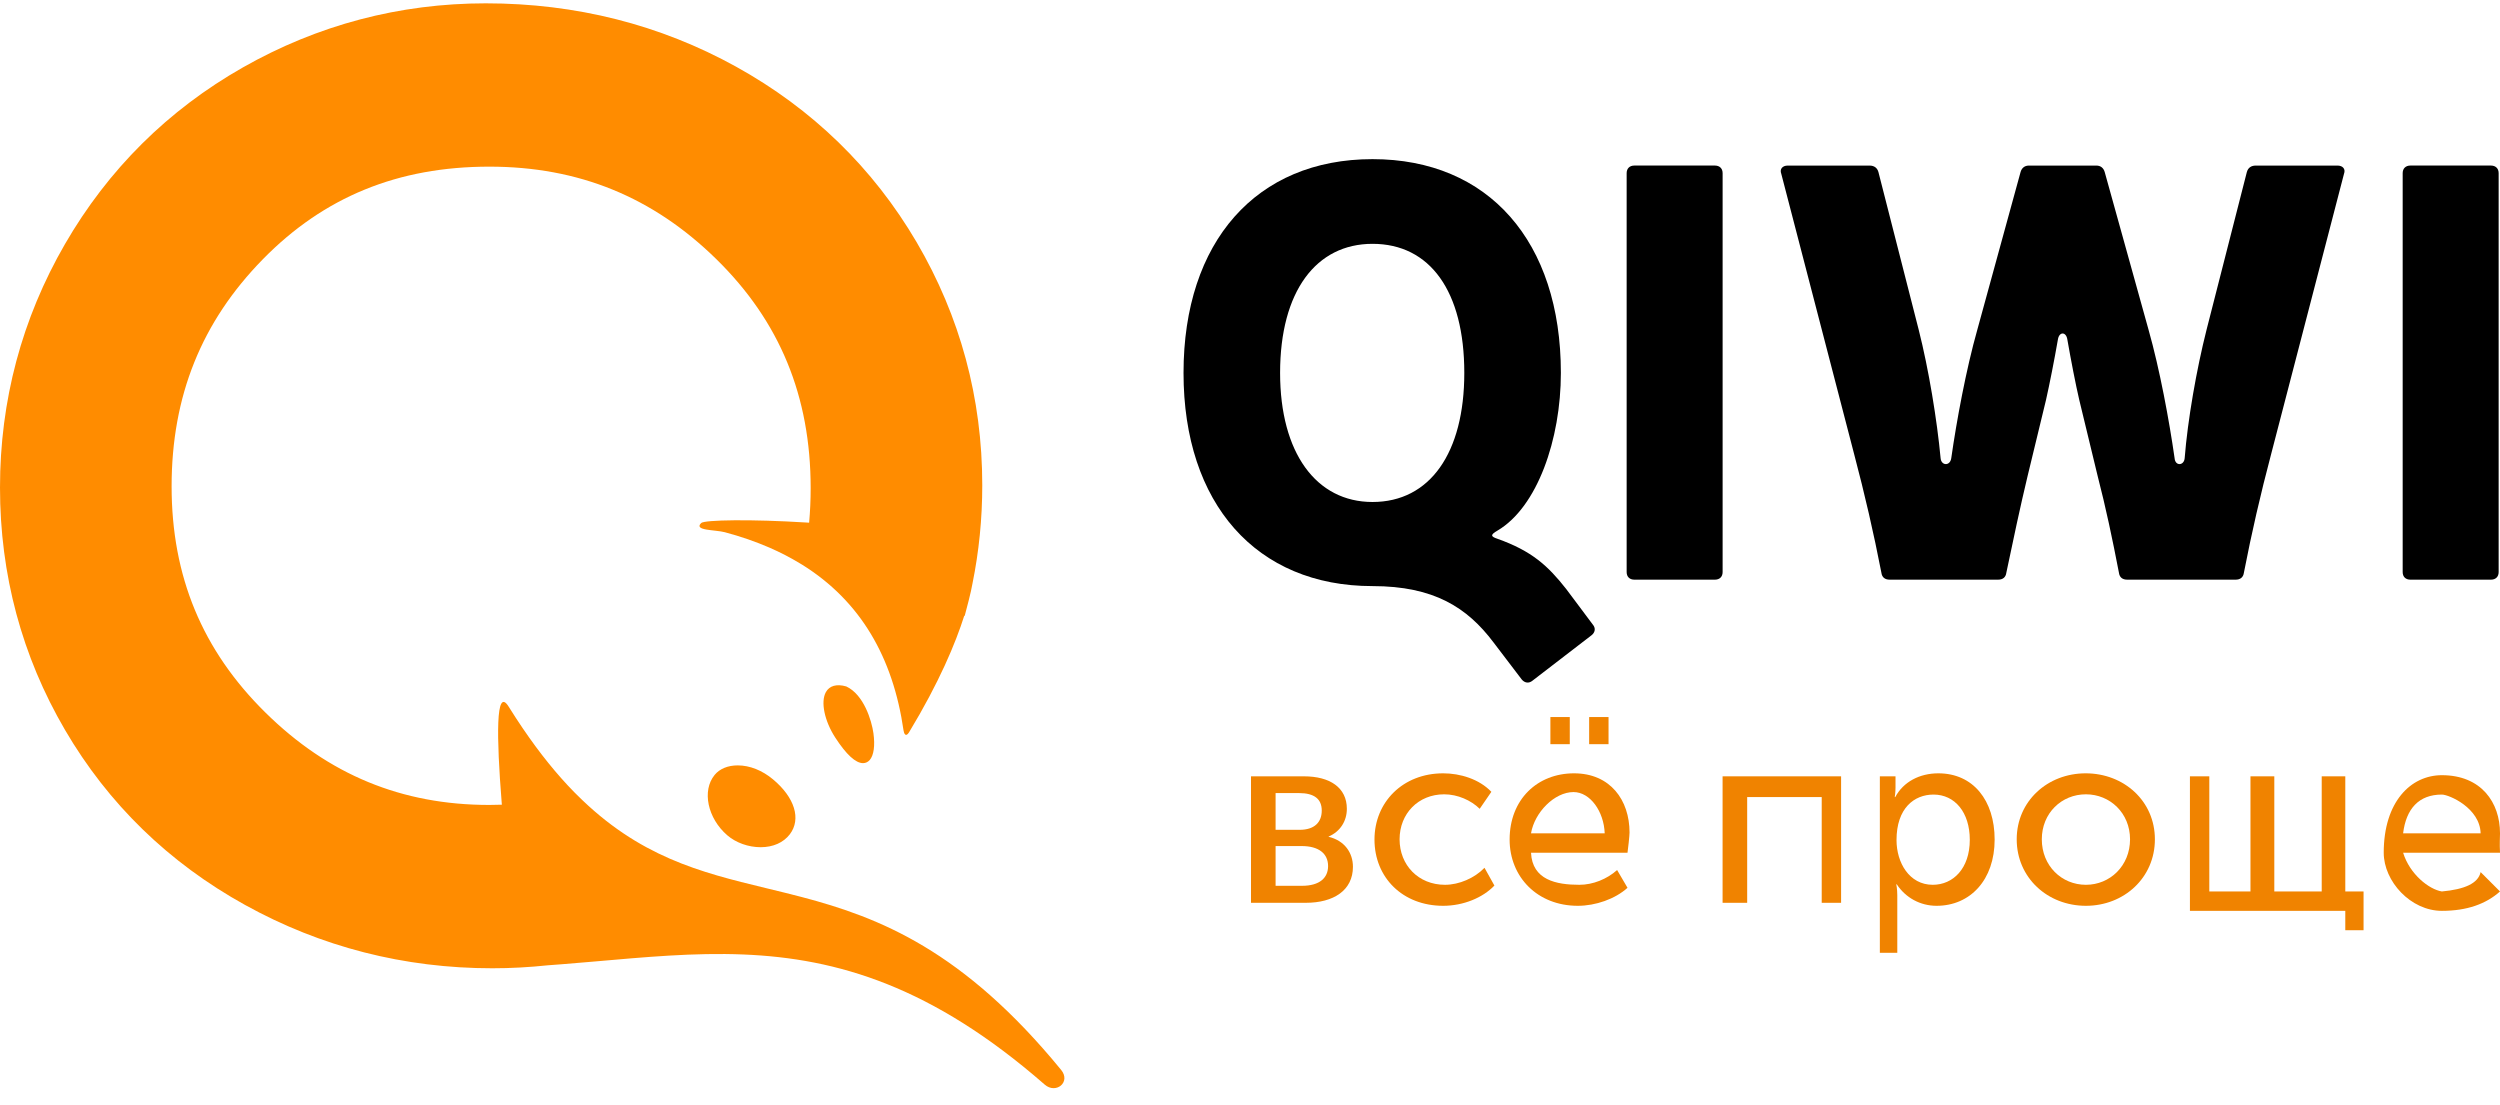
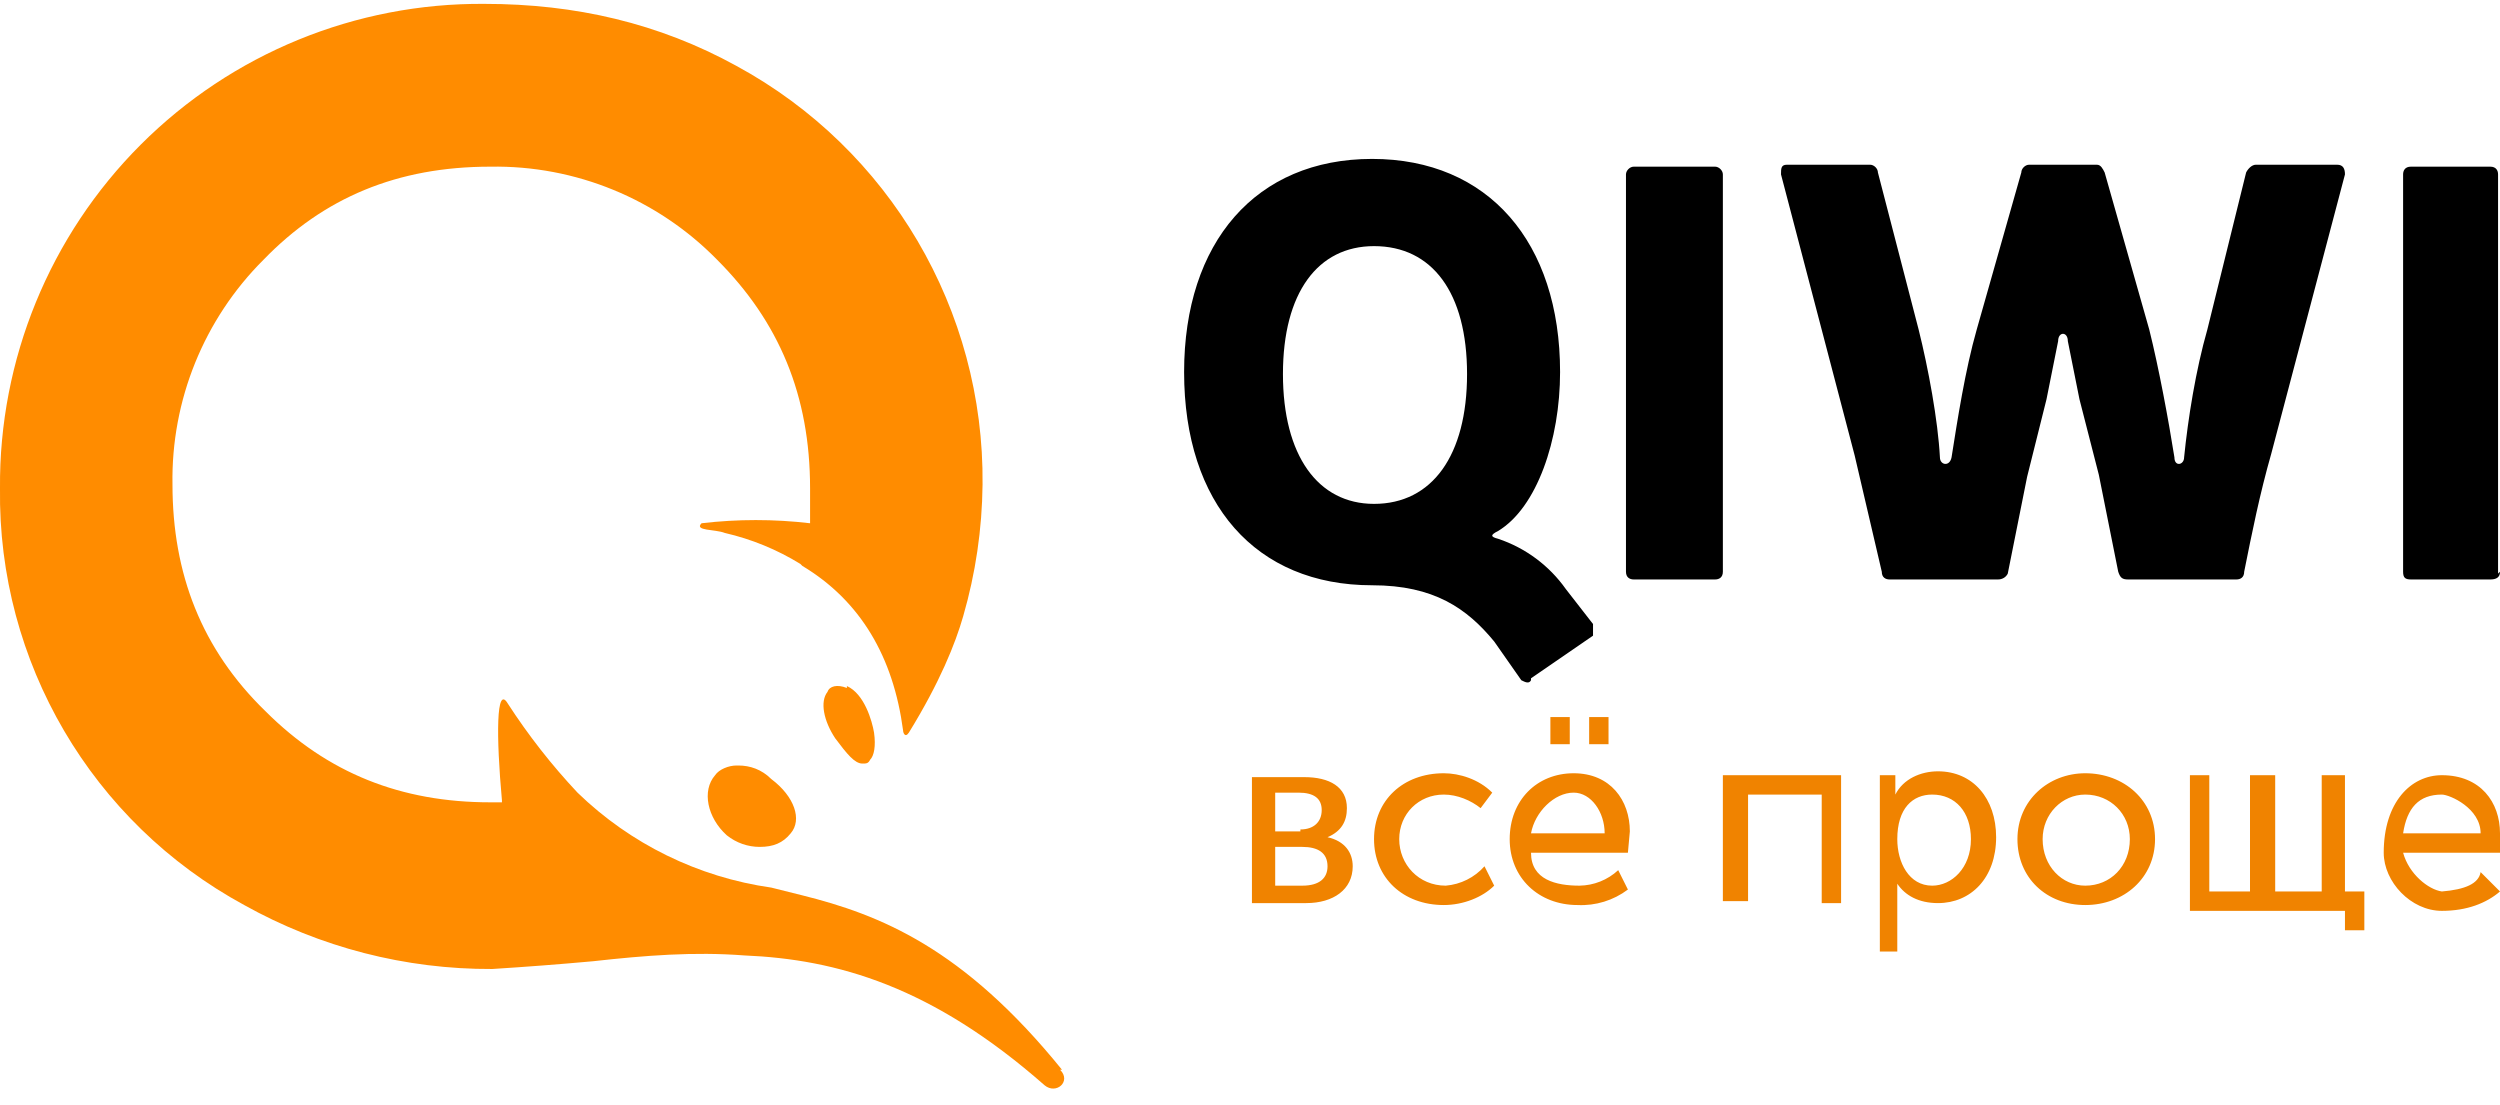
- <svg xmlns="http://www.w3.org/2000/svg" viewBox="0 0 129 57" version="1.1">
-   <g stroke="none" stroke-width="1" fill="none" fill-rule="evenodd">
-     <g transform="translate(63.97636, 36.28358)" fill="#F08300">
-       <path d="M3.205,9.424 C4.121,9.424 4.553,9.011 4.553,8.405 C4.553,7.76 4.069,7.373 3.192,7.373 L1.844,7.373 L1.844,9.424 L3.205,9.424 L3.205,9.424 Z M3.087,6.535 C3.846,6.535 4.226,6.148 4.226,5.542 C4.226,4.948 3.846,4.639 3.048,4.639 L1.844,4.639 L1.844,6.535 L3.087,6.535 L3.087,6.535 Z M0.575,3.775 L3.309,3.775 C4.644,3.775 5.521,4.355 5.521,5.451 C5.521,6.083 5.18,6.625 4.579,6.883 L4.579,6.896 C5.403,7.089 5.835,7.721 5.835,8.444 C5.835,9.656 4.84,10.301 3.401,10.301 L0.575,10.301 L0.575,3.775 L0.575,3.775 Z" />
-       <path d="M10.492,3.62 C11.369,3.62 12.35,3.916 12.978,4.574 L12.376,5.451 C11.931,5.013 11.238,4.703 10.544,4.703 C9.21,4.703 8.242,5.696 8.242,7.025 C8.242,8.353 9.21,9.372 10.584,9.372 C11.316,9.372 12.114,9.024 12.624,8.495 L13.135,9.411 C12.533,10.043 11.526,10.456 10.492,10.456 C8.399,10.456 6.947,8.998 6.947,7.038 C6.947,5.103 8.412,3.62 10.492,3.62" />
-       <path d="M17.217,4.587 C16.236,4.587 15.207,5.633 15.024,6.716 L18.826,6.716 C18.787,5.594 18.08,4.587 17.217,4.587 Z M17.243,3.62 C19.114,3.62 20.108,5 20.108,6.676 C20.108,6.844 20.029,7.536 20.003,7.716 L15.024,7.716 C15.089,9.122 16.327,9.372 17.518,9.372 C18.224,9.372 18.944,9.076 19.467,8.611 L20.003,9.527 C19.362,10.107 18.355,10.456 17.439,10.456 C15.359,10.456 13.92,8.973 13.92,7.038 C13.92,4.961 15.359,3.62 17.243,3.62 L17.243,3.62 Z" />
-       <polygon points="31.024 3.775 31.024 10.301 30.024 10.301 30.024 4.845 26.178 4.845 26.178 10.301 24.909 10.301 24.909 3.775" />
-       <path d="M35.755,9.372 C36.802,9.372 37.665,8.534 37.665,7.051 C37.665,5.632 36.893,4.716 35.794,4.716 C34.8,4.716 33.884,5.413 33.884,7.064 C33.884,8.225 34.538,9.372 35.755,9.372 L35.755,9.372 Z M33.832,3.775 L33.832,4.355 C33.832,4.626 33.793,4.845 33.793,4.845 L33.819,4.845 C34.238,4.058 35.075,3.62 36.043,3.62 C37.835,3.62 38.947,5.013 38.947,7.038 C38.947,9.114 37.691,10.456 35.951,10.456 C35.114,10.456 34.355,10.043 33.897,9.347 L33.871,9.347 C33.871,9.347 33.924,9.579 33.924,9.914 L33.924,12.881 L33.024,12.881 L33.024,3.775 L33.832,3.775 Z" />
-       <path d="M43.657,9.372 C44.9,9.372 45.934,8.392 45.934,7.025 C45.934,5.671 44.9,4.703 43.657,4.703 C42.402,4.703 41.381,5.671 41.381,7.025 C41.381,8.392 42.402,9.372 43.657,9.372 L43.657,9.372 Z M43.644,3.62 C45.62,3.62 47.216,5.051 47.216,7.025 C47.216,9.011 45.62,10.456 43.657,10.456 C41.682,10.456 40.086,9.011 40.086,7.025 C40.086,5.051 41.682,3.62 43.644,3.62 L43.644,3.62 Z" />
-       <polygon points="50.024 3.775 50.024 9.716 52.148 9.716 52.148 3.775 53.378 3.775 53.378 9.716 55.824 9.716 55.824 3.775 57.041 3.775 57.041 9.716 57.983 9.716 57.983 11.716 57.041 11.716 57.041 10.716 49.024 10.716 49.024 3.775" />
-       <path d="M64.024,6.716 C63.99,5.408 62.392,4.716 62.024,4.716 C60.832,4.716 60.179,5.453 60.024,6.716 L63.024,6.716 L64.024,6.716 Z M62.024,3.716 C64.06,3.716 65.024,5.129 65.024,6.716 C65.024,7.018 64.998,7.203 65.024,7.716 L60.024,7.716 C60.368,8.828 61.357,9.607 62.024,9.716 C63.197,9.607 63.895,9.303 64.024,8.716 L65.024,9.716 C64.301,10.36 63.324,10.716 62.024,10.716 C60.419,10.716 59.024,9.198 59.024,7.716 C59.024,5.09 60.419,3.716 62.024,3.716 L62.024,3.716 Z" />
-       <polygon points="18.024 2.116 19.024 2.116 19.024 0.716 18.024 0.716" />
-       <polygon points="16.024 2.116 17.024 2.116 17.024 0.716 16.024 0.716" />
+ <svg xmlns="http://www.w3.org/2000/svg" viewBox="0 0 129 57">
+   <g fill="none" fill-rule="evenodd">
+     <g fill="#F08300">
+       <path d="M67.2 45.7c.9 0 1.3-.4 1.3-1 0-.7-.5-1-1.3-1h-1.4v2h1.4zm-.1-2.9c.7 0 1.1-.4 1.1-1s-.4-.9-1.2-.9h-1.2v2h1.3zm-2.5-2.7h2.7c1.3 0 2.2.5 2.2 1.6 0 .7-.3 1.2-1 1.5.9.2 1.3.8 1.3 1.5 0 1.2-1 1.9-2.4 1.9h-2.8V40zM74.5 39.9c.8 0 1.8.3 2.5 1l-.6.8c-.5-.4-1.2-.7-1.9-.7-1.3 0-2.3 1-2.3 2.3 0 1.3 1 2.4 2.4 2.4a3 3 0 0 0 2-1l.5 1c-.6.6-1.6 1-2.6 1-2.1 0-3.6-1.4-3.6-3.4s1.5-3.4 3.6-3.4M81.2 40.9c-1 0-2 1-2.2 2.1h3.8c0-1.1-.7-2.1-1.6-2.1zm0-1c1.9 0 2.9 1.4 2.9 3L84 44h-5c0 1.4 1.3 1.7 2.5 1.7a3 3 0 0 0 2-.8l.5 1a4 4 0 0 1-2.6.8c-2 0-3.5-1.4-3.5-3.4s1.4-3.4 3.3-3.4zM95 40v6.6h-1V41h-3.8v5.5h-1.3V40zM99.7 45.7c1 0 2-.9 2-2.4 0-1.4-.8-2.3-2-2.3-1 0-1.8.7-1.8 2.3 0 1.2.6 2.4 1.8 2.4zM97.8 40v1c.4-.8 1.3-1.2 2.2-1.2 1.8 0 3 1.4 3 3.4 0 2.1-1.3 3.4-3 3.4-1 0-1.7-.4-2.1-1v3.5H97V40h.8zM107.6 45.7c1.3 0 2.3-1 2.3-2.4 0-1.3-1-2.3-2.3-2.3-1.2 0-2.2 1-2.2 2.3 0 1.4 1 2.4 2.2 2.4zm0-5.8c2 0 3.6 1.4 3.6 3.4s-1.6 3.4-3.6 3.4-3.5-1.4-3.5-3.4 1.6-3.4 3.5-3.4zM114 40v6h2.1v-6h1.3v6h2.4v-6h1.2v6h1v2h-1v-1h-8v-7zM128 43c0-1.3-1.6-2-2-2-1.2 0-1.8.7-2 2h4zm-2-3c2 0 3 1.4 3 3v1h-5c.3 1.1 1.3 1.9 2 2 1.2-.1 1.9-.4 2-1l1 1c-.7.6-1.7 1-3 1-1.6 0-3-1.5-3-3 0-2.6 1.4-4 3-4zM82 38.4h1V37h-1zM80 38.4h1V37h-1z" />
    </g>
-     <g transform="translate(60.54902, 7.656716)" fill="#000">
-       <path d="M18.525,27.468 C18.341,27.618 18.127,27.588 17.975,27.407 L16.507,25.479 C15.163,23.7 13.451,22.586 10.272,22.586 C4.28,22.586 0.521,18.336 0.521,11.586 C0.521,4.805 4.28,0.555 10.272,0.555 C16.263,0.555 19.992,4.805 19.992,11.586 C19.992,15.021 18.77,18.517 16.721,19.722 C16.354,19.934 16.354,20.024 16.721,20.145 C18.494,20.777 19.319,21.531 20.267,22.736 L21.642,24.574 C21.795,24.755 21.765,24.966 21.581,25.117 L18.525,27.468 L18.525,27.468 Z M10.272,18.246 C13.237,18.246 15.009,15.714 15.009,11.586 C15.009,7.366 13.237,4.925 10.272,4.925 C7.368,4.925 5.504,7.366 5.504,11.586 C5.504,15.714 7.368,18.246 10.272,18.246 L10.272,18.246 Z" />
-       <path d="M28.338,21.862 C28.338,22.104 28.185,22.254 27.94,22.254 L23.783,22.254 C23.539,22.254 23.386,22.104 23.386,21.862 L23.386,1.279 C23.386,1.038 23.539,0.886 23.783,0.886 L27.94,0.886 C28.185,0.886 28.338,1.038 28.338,1.279 L28.338,21.862" />
-       <path d="M56.642,15.774 C56.092,17.854 55.634,19.843 55.237,21.892 C55.205,22.133 55.052,22.254 54.808,22.254 L49.215,22.254 C48.97,22.254 48.817,22.133 48.787,21.892 C48.451,20.145 48.114,18.547 47.686,16.889 L46.739,12.972 C46.556,12.189 46.311,10.923 46.127,9.867 C46.066,9.446 45.7,9.446 45.638,9.867 C45.455,10.923 45.21,12.158 45.027,12.972 L44.079,16.889 C43.682,18.547 43.346,20.145 42.979,21.892 C42.949,22.133 42.795,22.254 42.551,22.254 L36.958,22.254 C36.713,22.254 36.56,22.133 36.53,21.892 C36.132,19.843 35.674,17.854 35.124,15.774 L31.364,1.309 C31.272,1.068 31.425,0.887 31.7,0.887 L35.918,0.887 C36.163,0.887 36.316,1.007 36.377,1.218 L38.455,9.355 C38.975,11.405 39.403,14.026 39.586,15.985 C39.617,16.377 40.075,16.408 40.136,15.985 C40.411,14.057 40.901,11.405 41.481,9.355 L43.713,1.218 C43.774,1.007 43.927,0.887 44.14,0.887 L47.625,0.887 C47.839,0.887 47.992,1.007 48.053,1.218 L50.315,9.355 C50.896,11.405 51.385,14.057 51.66,15.985 C51.691,16.408 52.149,16.377 52.18,15.985 C52.333,14.026 52.791,11.405 53.31,9.355 L55.389,1.218 C55.45,1.007 55.603,0.887 55.848,0.887 L60.066,0.887 C60.341,0.887 60.494,1.068 60.402,1.309 L56.642,15.774" />
-       <path d="M68.381,21.862 C68.381,22.104 68.228,22.254 67.984,22.254 L63.827,22.254 C63.582,22.254 63.429,22.104 63.429,21.862 L63.429,1.279 C63.429,1.038 63.582,0.886 63.827,0.886 L67.984,0.886 C68.228,0.886 68.381,1.038 68.381,1.279 L68.381,21.862" />
+     <g fill="#000">
+       <path d="M79 35.1c-.1.2-.3.1-.5 0l-1.4-2c-1.4-1.7-3.1-2.9-6.3-2.9-6 0-9.7-4.2-9.7-11 0-6.7 3.7-11 9.7-11 6 0 9.7 4.3 9.7 11 0 3.5-1.2 7-3.2 8.2-.4.2-.4.3 0 .4a7 7 0 0 1 3.5 2.6l1.4 1.8v.6L79 35zM70.9 26c3 0 4.8-2.5 4.8-6.7s-1.8-6.6-4.8-6.6c-2.9 0-4.7 2.4-4.7 6.6 0 4.2 1.8 6.7 4.7 6.7zM88.9 29.5c0 .3-.2.4-.4.4h-4.2c-.2 0-.4-.1-.4-.4V9c0-.2.2-.4.4-.4h4.2c.2 0 .4.2.4.4v20.6M117.2 23.4c-.6 2.1-1 4.1-1.4 6.1 0 .3-.2.4-.4.4h-5.6c-.3 0-.4-.1-.5-.4l-1-5-1-3.9-.6-3c0-.5-.5-.5-.5 0l-.6 3-1 4-1 5c-.1.2-.3.3-.5.3h-5.6c-.2 0-.4-.1-.4-.4l-1.4-6L91.9 9c0-.3 0-.5.3-.5h4.3c.2 0 .4.2.4.4L99 17c.5 2 1 4.7 1.1 6.6 0 .4.5.5.6 0 .3-1.9.7-4.5 1.3-6.6l2.3-8.1c0-.2.2-.4.4-.4h3.5c.2 0 .3.2.4.4l2.3 8.1c.5 2 1 4.7 1.3 6.6 0 .5.5.4.5 0 .2-2 .6-4.5 1.2-6.6l2-8.1c.1-.2.3-.4.5-.4h4.2c.3 0 .4.2.4.5l-3.8 14.4M129 29.5c0 .3-.2.4-.5.4h-4.1c-.3 0-.4-.1-.4-.4V9c0-.2.1-.4.4-.4h4.1c.3 0 .4.2.4.4v20.6" />
    </g>
-     <path d="M38.067,39.494 C37.56,39.494 37.137,39.668 36.876,39.985 C36.209,40.796 36.509,42.223 37.53,43.103 C37.976,43.487 38.618,43.716 39.249,43.716 C39.891,43.716 40.426,43.479 40.756,43.048 C41.351,42.263 41.009,41.15 39.886,40.214 C39.33,39.75 38.684,39.494 38.067,39.494 M43.666,35.42 C43.169,35.277 42.798,35.384 42.615,35.714 C42.337,36.214 42.542,37.202 43.102,38.063 C43.669,38.936 44.15,39.378 44.533,39.378 C44.665,39.378 44.783,39.323 44.875,39.22 C45.088,38.979 45.158,38.474 45.069,37.835 C44.979,37.182 44.572,35.84 43.666,35.42 M54.756,55.209 C55.27,55.837 54.489,56.473 53.907,55.965 C48.095,50.889 43.207,49.451 38.372,49.252 C35.806,49.146 33.256,49.389 30.59,49.621 C30.057,49.667 29.52,49.713 28.977,49.756 C28.74,49.775 28.501,49.792 28.262,49.81 C27.322,49.909 26.37,49.963 25.404,49.963 C20.855,49.963 16.562,48.864 12.644,46.695 C8.712,44.52 5.586,41.482 3.355,37.665 C1.128,33.857 0,29.649 0,25.158 C0,20.671 1.127,16.445 3.351,12.597 C5.579,8.744 8.668,5.676 12.534,3.479 C16.399,1.285 20.615,0.172 25.066,0.172 C29.715,0.172 34.059,1.271 37.98,3.44 C41.911,5.615 45.046,8.662 47.298,12.497 C49.545,16.328 50.685,20.547 50.685,25.038 C50.685,26.771 50.514,28.464 50.18,30.11 C50.136,30.349 50.074,30.639 49.987,30.976 C49.921,31.246 49.852,31.515 49.777,31.783 L49.756,31.771 C49.305,33.192 48.468,35.204 46.907,37.787 C46.739,38.059 46.646,37.852 46.624,37.7 C46.078,33.901 44.39,31.016 41.413,29.152 C41.364,29.122 41.314,29.092 41.264,29.063 C40.777,28.767 40.256,28.498 39.7,28.256 C38.99,27.948 38.226,27.682 37.402,27.463 C36.898,27.329 35.772,27.387 36.181,26.988 C36.349,26.823 38.786,26.786 41.587,26.961 C41.642,26.964 41.696,26.967 41.751,26.971 C41.803,26.392 41.83,25.798 41.83,25.189 C41.83,20.448 40.238,16.583 36.964,13.373 C33.687,10.161 29.856,8.599 25.25,8.599 C20.535,8.599 16.711,10.163 13.561,13.38 C10.394,16.613 8.855,20.446 8.855,25.097 C8.855,29.739 10.438,33.555 13.693,36.765 C16.949,39.975 20.73,41.535 25.25,41.535 C25.467,41.535 25.681,41.529 25.896,41.522 C25.891,41.468 25.887,41.415 25.883,41.361 C25.623,38.089 25.567,35.37 26.25,36.467 C26.491,36.855 26.73,37.221 26.97,37.574 C27.861,38.887 28.743,39.969 29.621,40.866 C29.666,40.911 29.71,40.954 29.754,40.998 C32.968,44.215 36.132,45.006 39.494,45.82 C39.566,45.837 39.638,45.855 39.709,45.872 C40.26,46.006 40.816,46.141 41.379,46.289 C45.376,47.341 49.704,49.037 54.756,55.209" fill="#FF8C00" />
+     <path d="M38 39.5c-.4 0-.9.2-1.1.5-.7.8-.4 2.2.6 3.1.5.4 1.1.6 1.7.6.7 0 1.2-.2 1.6-.7.6-.7.2-1.9-1-2.8-.5-.5-1.1-.7-1.7-.7m5.6-4c-.5-.2-.9-.1-1 .2-.4.5-.2 1.5.4 2.4.6.8 1 1.3 1.4 1.3.2 0 .3 0 .4-.2.2-.2.3-.7.2-1.4-.1-.6-.5-2-1.4-2.4m11 19.8c.6.6-.2 1.3-.8.8-5.8-5.1-10.7-6.5-15.5-6.7-2.6-.2-5.1 0-7.8.3a188 188 0 0 1-5.2.4 26 26 0 0 1-12.8-3.3A24.1 24.1 0 0 1 0 25.2a24.8 24.8 0 0 1 25-25c4.7 0 9 1 13 3.2A24.3 24.3 0 0 1 50.7 25a25.4 25.4 0 0 1-1 6.8c-.4 1.4-1.2 3.4-2.8 6-.2.3-.3 0-.3-.1-.5-3.8-2.2-6.7-5.2-8.5l-.1-.1a13 13 0 0 0-3.9-1.6c-.5-.2-1.6-.1-1.2-.5a24 24 0 0 1 5.6 0v-1.8c0-4.8-1.6-8.6-4.8-11.8a16 16 0 0 0-11.7-4.8c-4.8 0-8.6 1.6-11.7 4.8A16 16 0 0 0 8.9 25c0 4.6 1.5 8.5 4.8 11.7 3.2 3.2 7 4.7 11.6 4.7h.6v-.1c-.3-3.3-.3-6 .3-5a32.5 32.5 0 0 0 3.6 4.6 18 18 0 0 0 10 4.9l1.6.4c4 1 8.3 2.7 13.4 9" fill="#FF8C00" />
  </g>
</svg>
